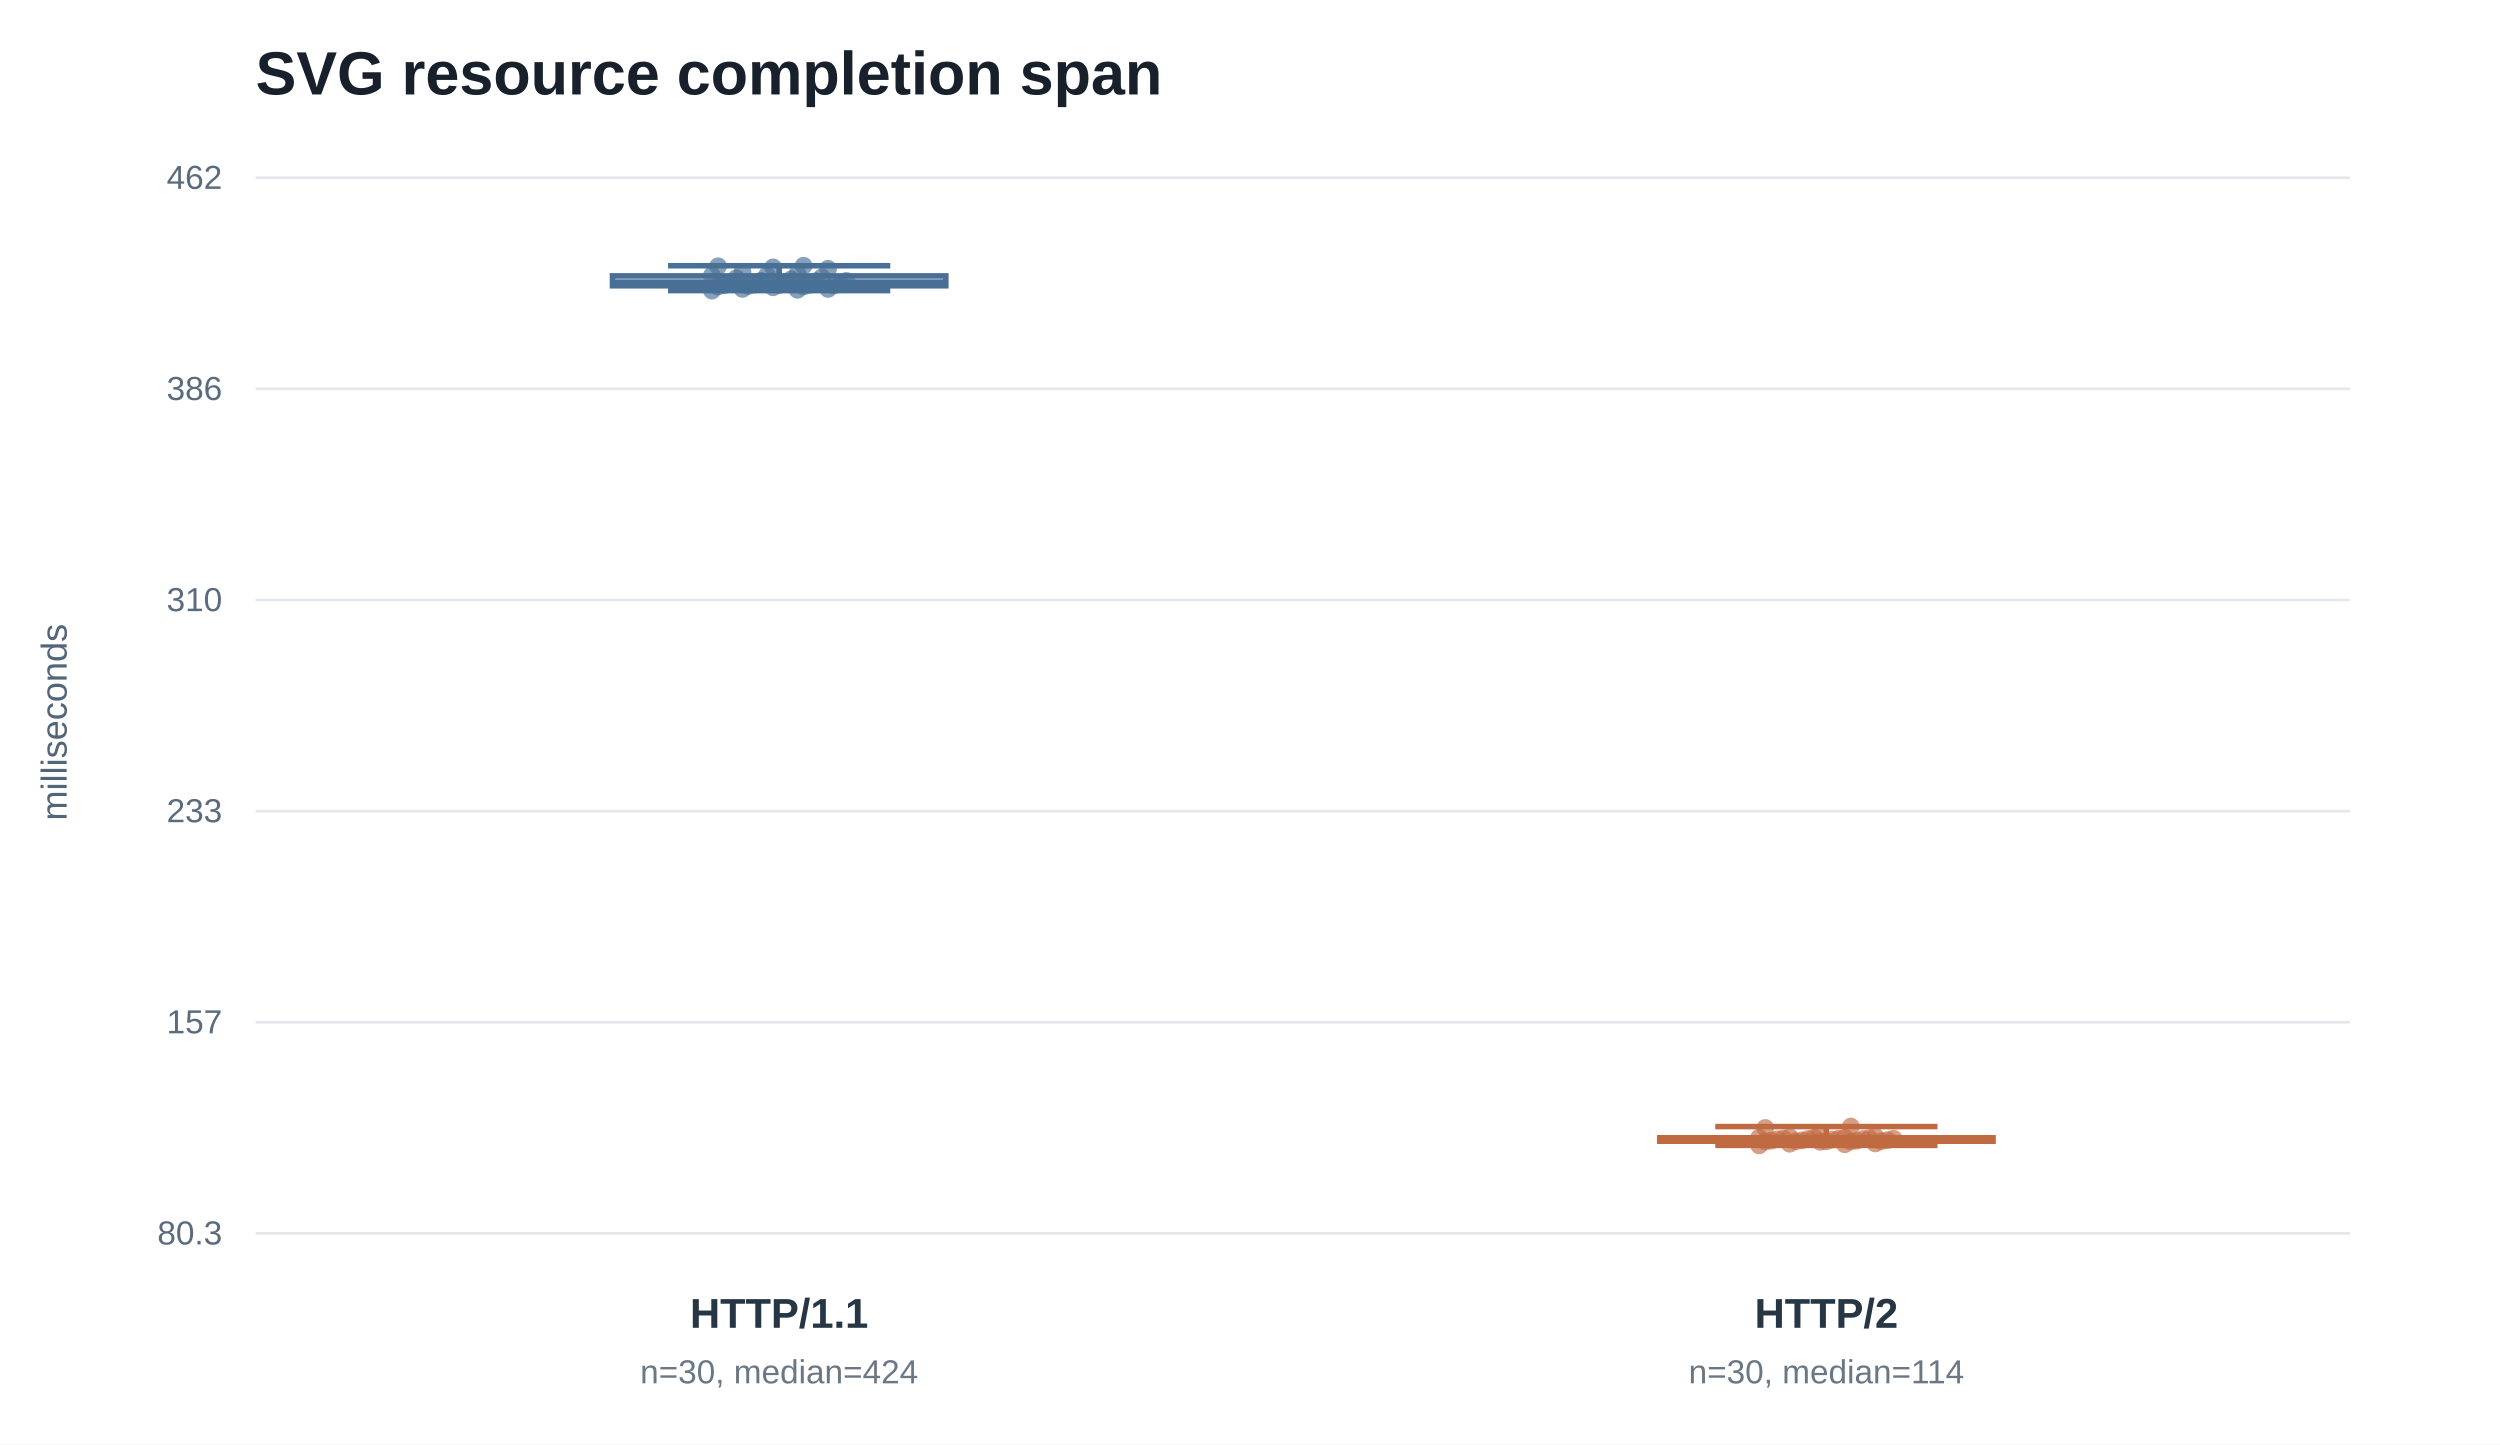
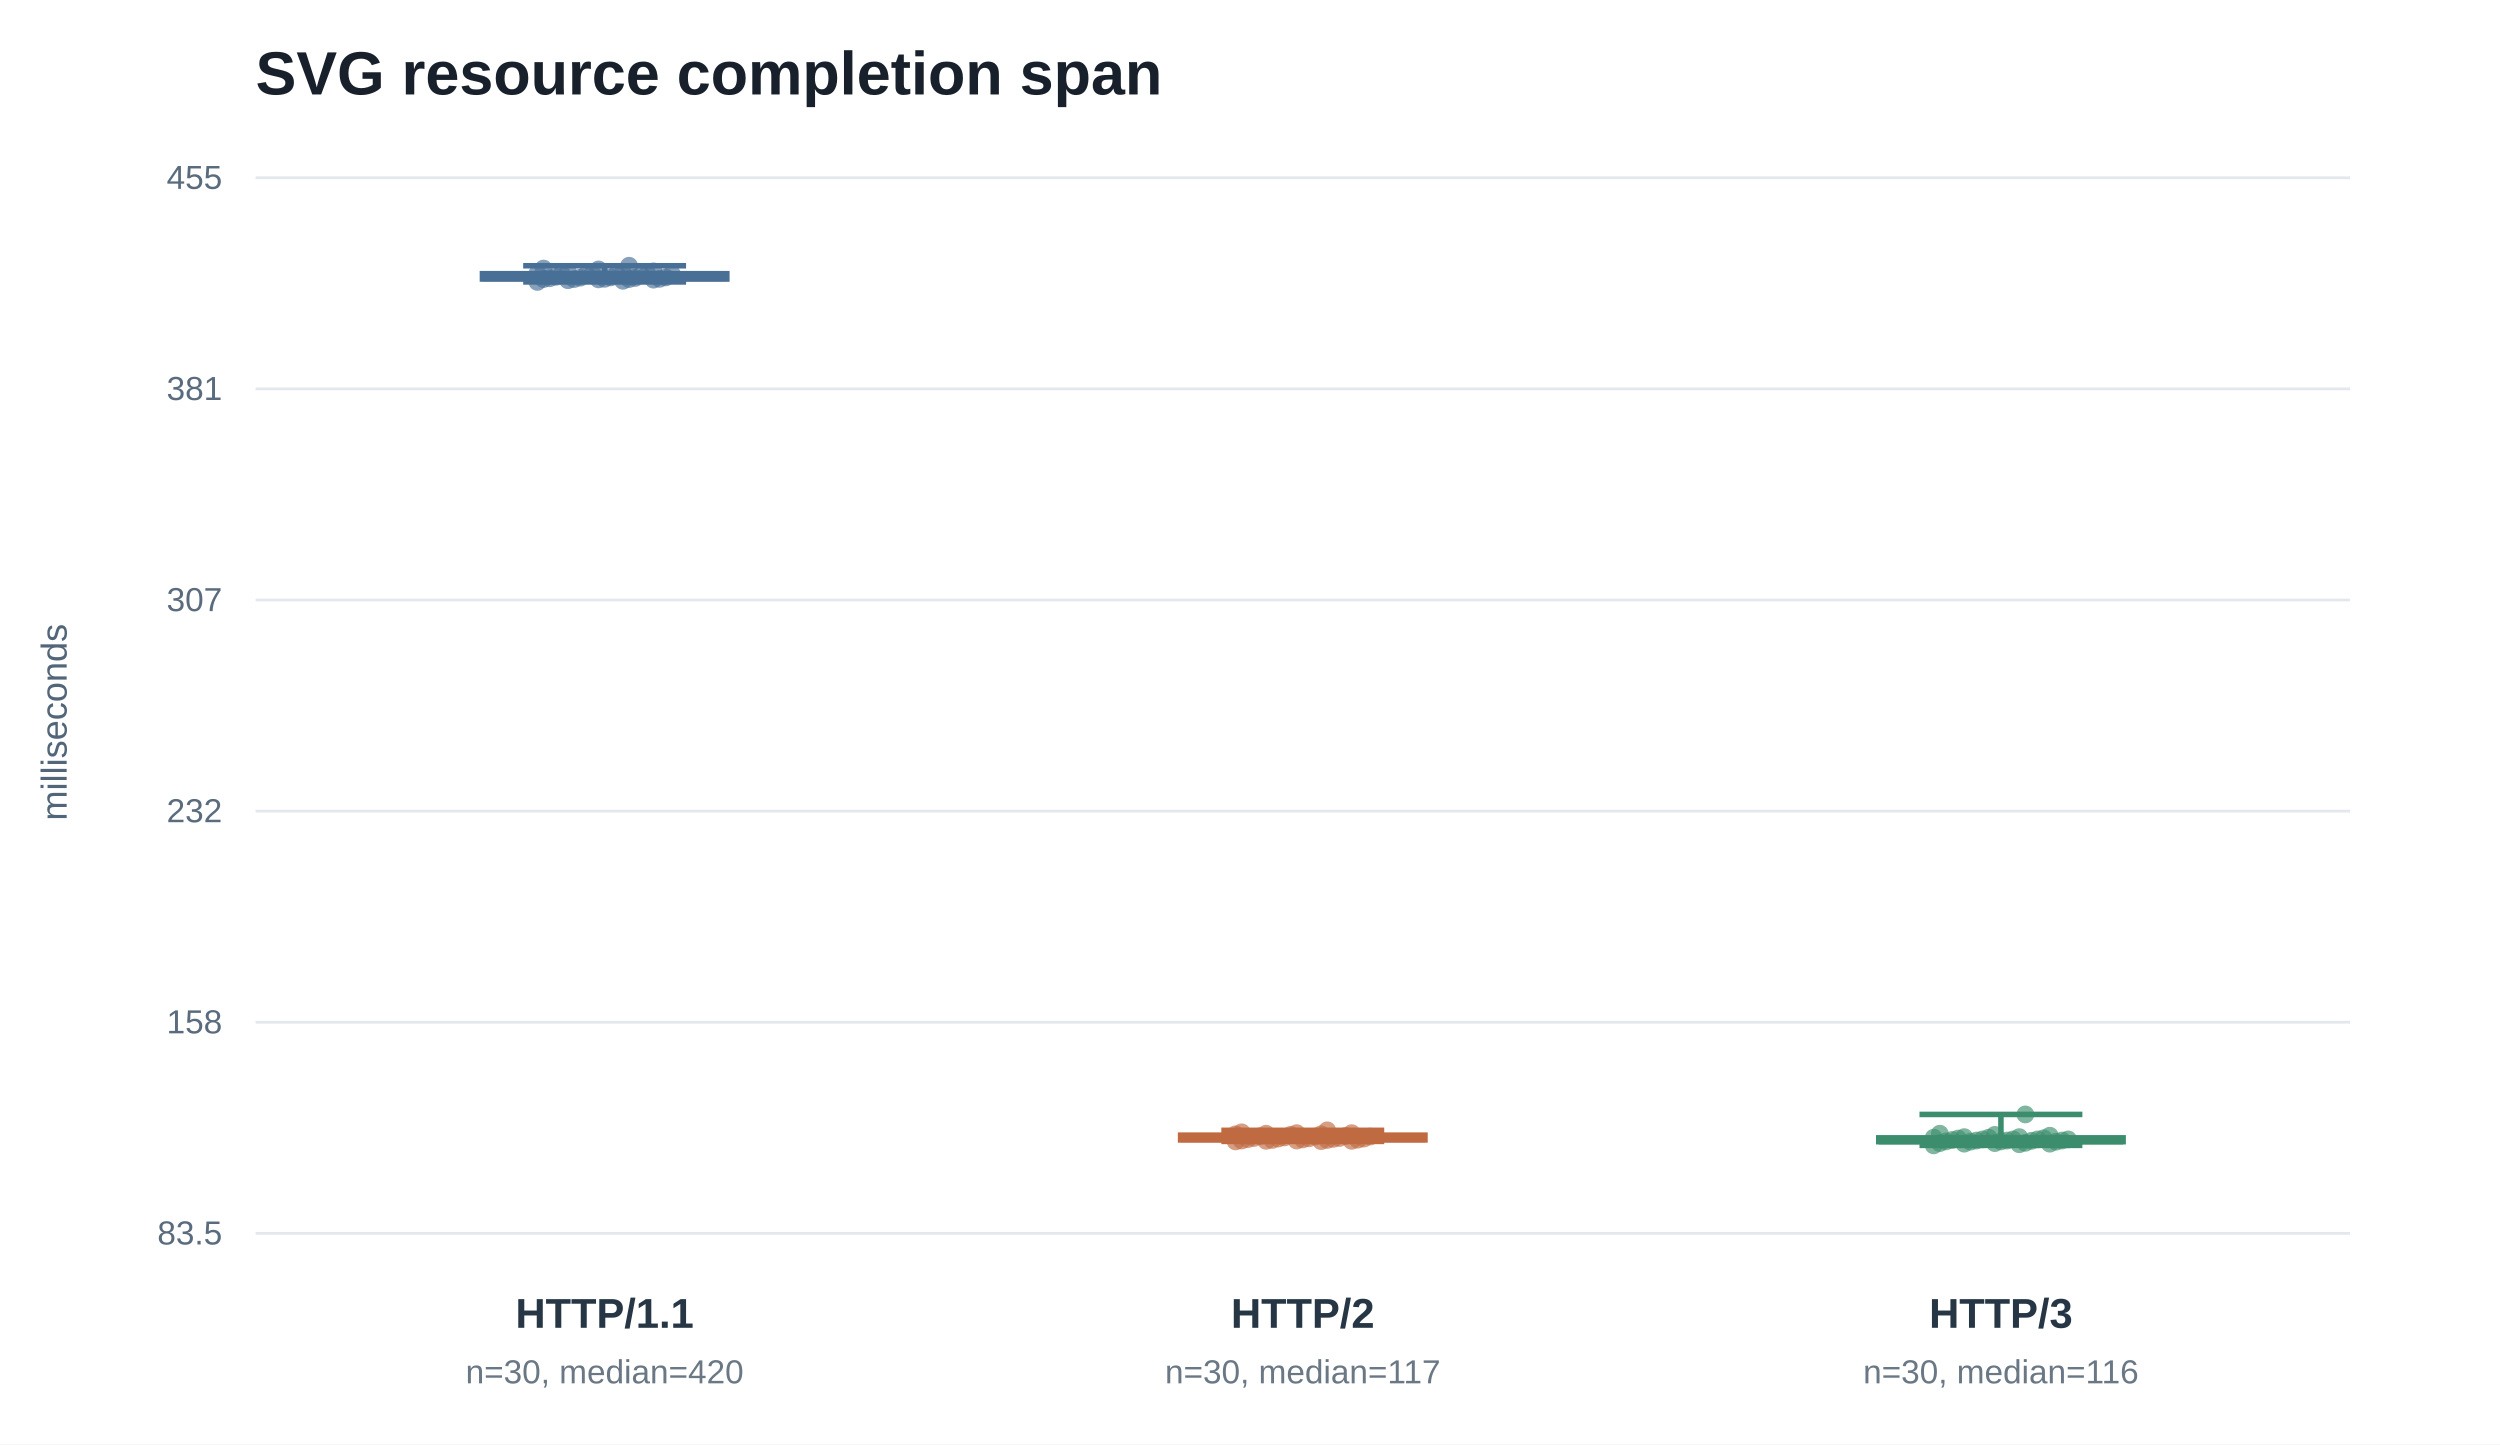
<svg xmlns="http://www.w3.org/2000/svg" width="900" height="520" viewBox="0 0 900 520" role="img" aria-label="SVG resource completion span">
  <g font-family="Arial, 'Microsoft YaHei', sans-serif">
    <rect width="900" height="520" fill="#ffffff" />
    <text x="92" y="34" font-size="22" font-weight="700" fill="#18212b">SVG resource completion span</text>
    <line x1="92" y1="444" x2="846" y2="444" stroke="#e4e8ec" />
-     <text x="80" y="448" text-anchor="end" font-size="12" fill="#596b7d">80.3</text>
+     <text x="80" y="448" text-anchor="end" font-size="12" fill="#596b7d">83.5</text>
    <line x1="92" y1="368" x2="846" y2="368" stroke="#e4e8ec" />
-     <text x="80" y="372" text-anchor="end" font-size="12" fill="#596b7d">157</text>
+     <text x="80" y="372" text-anchor="end" font-size="12" fill="#596b7d">158</text>
    <line x1="92" y1="292" x2="846" y2="292" stroke="#e4e8ec" />
-     <text x="80" y="296" text-anchor="end" font-size="12" fill="#596b7d">233</text>
+     <text x="80" y="296" text-anchor="end" font-size="12" fill="#596b7d">232</text>
    <line x1="92" y1="216" x2="846" y2="216" stroke="#e4e8ec" />
-     <text x="80" y="220" text-anchor="end" font-size="12" fill="#596b7d">310</text>
+     <text x="80" y="220" text-anchor="end" font-size="12" fill="#596b7d">307</text>
    <line x1="92" y1="140" x2="846" y2="140" stroke="#e4e8ec" />
-     <text x="80" y="144" text-anchor="end" font-size="12" fill="#596b7d">386</text>
+     <text x="80" y="144" text-anchor="end" font-size="12" fill="#596b7d">381</text>
    <line x1="92" y1="64" x2="846" y2="64" stroke="#e4e8ec" />
-     <text x="80" y="68" text-anchor="end" font-size="12" fill="#596b7d">462</text>
+     <text x="80" y="68" text-anchor="end" font-size="12" fill="#596b7d">455</text>
    <text transform="translate(24 260) rotate(-90)" text-anchor="middle" font-size="13" fill="#526579">milliseconds</text>
-     <line x1="280.5" y1="95.667" x2="280.5" y2="104.618" stroke="#496f96" stroke-width="2" />
-     <line x1="240.5" y1="95.667" x2="320.5" y2="95.667" stroke="#496f96" stroke-width="2" />
-     <line x1="240.5" y1="104.618" x2="320.5" y2="104.618" stroke="#496f96" stroke-width="2" />
-     <rect x="220.5" y="99.322" width="120" height="3.556" fill="#496f96" fill-opacity="0.18" stroke="#496f96" stroke-width="2" />
-     <line x1="220.5" y1="102.082" x2="340.5" y2="102.082" stroke="#496f96" stroke-width="3" />
-     <circle cx="256.3" cy="104.618" r="3.2" fill="#496f96" fill-opacity="0.65" />
-     <circle cx="287.1" cy="104.319" r="3.2" fill="#496f96" fill-opacity="0.65" />
-     <circle cx="267.3" cy="104.021" r="3.2" fill="#496f96" fill-opacity="0.65" />
-     <circle cx="298.1" cy="104.021" r="3.2" fill="#496f96" fill-opacity="0.65" />
-     <circle cx="278.3" cy="103.424" r="3.2" fill="#496f96" fill-opacity="0.65" />
-     <circle cx="258.5" cy="103.126" r="3.2" fill="#496f96" fill-opacity="0.65" />
-     <circle cx="289.3" cy="103.126" r="3.2" fill="#496f96" fill-opacity="0.65" />
-     <circle cx="269.5" cy="102.927" r="3.2" fill="#496f96" fill-opacity="0.65" />
-     <circle cx="300.3" cy="102.728" r="3.2" fill="#496f96" fill-opacity="0.65" />
-     <circle cx="280.5" cy="102.629" r="3.2" fill="#496f96" fill-opacity="0.65" />
-     <circle cx="260.7" cy="102.629" r="3.2" fill="#496f96" fill-opacity="0.65" />
-     <circle cx="291.5" cy="102.529" r="3.2" fill="#496f96" fill-opacity="0.65" />
-     <circle cx="271.7" cy="102.43" r="3.2" fill="#496f96" fill-opacity="0.65" />
-     <circle cx="302.5" cy="102.33" r="3.2" fill="#496f96" fill-opacity="0.65" />
-     <circle cx="282.7" cy="102.231" r="3.2" fill="#496f96" fill-opacity="0.65" />
-     <circle cx="262.9" cy="101.932" r="3.2" fill="#496f96" fill-opacity="0.65" />
-     <circle cx="293.7" cy="101.236" r="3.2" fill="#496f96" fill-opacity="0.65" />
-     <circle cx="273.9" cy="101.137" r="3.2" fill="#496f96" fill-opacity="0.65" />
-     <circle cx="304.7" cy="101.137" r="3.2" fill="#496f96" fill-opacity="0.65" />
-     <circle cx="284.9" cy="100.54" r="3.2" fill="#496f96" fill-opacity="0.65" />
-     <circle cx="265.1" cy="100.142" r="3.2" fill="#496f96" fill-opacity="0.65" />
-     <circle cx="295.9" cy="99.844" r="3.2" fill="#496f96" fill-opacity="0.65" />
-     <circle cx="276.1" cy="99.148" r="3.2" fill="#496f96" fill-opacity="0.65" />
-     <circle cx="256.3" cy="99.148" r="3.2" fill="#496f96" fill-opacity="0.65" />
-     <circle cx="287.1" cy="98.551" r="3.2" fill="#496f96" fill-opacity="0.65" />
-     <circle cx="267.3" cy="97.954" r="3.2" fill="#496f96" fill-opacity="0.65" />
-     <circle cx="298.1" cy="96.761" r="3.2" fill="#496f96" fill-opacity="0.65" />
-     <circle cx="278.3" cy="96.263" r="3.2" fill="#496f96" fill-opacity="0.65" />
-     <circle cx="258.5" cy="95.866" r="3.2" fill="#496f96" fill-opacity="0.65" />
-     <circle cx="289.3" cy="95.667" r="3.2" fill="#496f96" fill-opacity="0.65" />
-     <text x="280.5" y="478" text-anchor="middle" font-size="15" font-weight="700" fill="#263645">HTTP/1.1</text>
-     <text x="280.5" y="498" text-anchor="middle" font-size="12" fill="#6a7784">n=30, median=424</text>
-     <line x1="657.5" y1="405.57" x2="657.5" y2="412.333" stroke="#c06a42" stroke-width="2" />
-     <line x1="617.5" y1="405.57" x2="697.5" y2="405.57" stroke="#c06a42" stroke-width="2" />
-     <line x1="617.5" y1="412.333" x2="697.5" y2="412.333" stroke="#c06a42" stroke-width="2" />
-     <rect x="597.5" y="409.598" width="120" height="1.243" fill="#c06a42" fill-opacity="0.18" stroke="#c06a42" stroke-width="2" />
-     <line x1="597.5" y1="410.195" x2="717.5" y2="410.195" stroke="#c06a42" stroke-width="3" />
-     <circle cx="633.3" cy="412.333" r="3.2" fill="#c06a42" fill-opacity="0.65" />
-     <circle cx="664.1" cy="411.936" r="3.2" fill="#c06a42" fill-opacity="0.65" />
-     <circle cx="644.3" cy="411.737" r="3.2" fill="#c06a42" fill-opacity="0.65" />
-     <circle cx="675.1" cy="411.637" r="3.2" fill="#c06a42" fill-opacity="0.65" />
-     <circle cx="655.3" cy="411.04" r="3.2" fill="#c06a42" fill-opacity="0.65" />
-     <circle cx="635.5" cy="410.941" r="3.2" fill="#c06a42" fill-opacity="0.65" />
-     <circle cx="666.3" cy="410.941" r="3.2" fill="#c06a42" fill-opacity="0.65" />
-     <circle cx="646.5" cy="410.841" r="3.2" fill="#c06a42" fill-opacity="0.65" />
-     <circle cx="677.3" cy="410.841" r="3.2" fill="#c06a42" fill-opacity="0.65" />
-     <circle cx="657.5" cy="410.841" r="3.2" fill="#c06a42" fill-opacity="0.65" />
-     <circle cx="637.7" cy="410.643" r="3.2" fill="#c06a42" fill-opacity="0.65" />
-     <circle cx="668.5" cy="410.643" r="3.2" fill="#c06a42" fill-opacity="0.65" />
-     <circle cx="648.7" cy="410.543" r="3.2" fill="#c06a42" fill-opacity="0.65" />
-     <circle cx="679.5" cy="410.444" r="3.2" fill="#c06a42" fill-opacity="0.65" />
-     <circle cx="659.7" cy="410.245" r="3.2" fill="#c06a42" fill-opacity="0.65" />
-     <circle cx="639.9" cy="410.145" r="3.2" fill="#c06a42" fill-opacity="0.65" />
-     <circle cx="670.7" cy="410.046" r="3.2" fill="#c06a42" fill-opacity="0.65" />
-     <circle cx="650.9" cy="410.046" r="3.2" fill="#c06a42" fill-opacity="0.65" />
-     <circle cx="681.7" cy="409.946" r="3.2" fill="#c06a42" fill-opacity="0.65" />
-     <circle cx="661.9" cy="409.946" r="3.2" fill="#c06a42" fill-opacity="0.65" />
-     <circle cx="642.1" cy="409.847" r="3.2" fill="#c06a42" fill-opacity="0.65" />
-     <circle cx="672.9" cy="409.747" r="3.2" fill="#c06a42" fill-opacity="0.65" />
-     <circle cx="653.1" cy="409.549" r="3.2" fill="#c06a42" fill-opacity="0.65" />
-     <circle cx="633.3" cy="409.549" r="3.2" fill="#c06a42" fill-opacity="0.65" />
-     <circle cx="664.1" cy="409.549" r="3.2" fill="#c06a42" fill-opacity="0.65" />
-     <circle cx="644.3" cy="409.35" r="3.2" fill="#c06a42" fill-opacity="0.65" />
-     <circle cx="675.1" cy="409.151" r="3.2" fill="#c06a42" fill-opacity="0.65" />
-     <circle cx="655.3" cy="408.256" r="3.2" fill="#c06a42" fill-opacity="0.65" />
-     <circle cx="635.5" cy="406.068" r="3.2" fill="#c06a42" fill-opacity="0.65" />
-     <circle cx="666.3" cy="405.57" r="3.2" fill="#c06a42" fill-opacity="0.65" />
-     <text x="657.5" y="478" text-anchor="middle" font-size="15" font-weight="700" fill="#263645">HTTP/2</text>
-     <text x="657.5" y="498" text-anchor="middle" font-size="12" fill="#6a7784">n=30, median=114</text>
+     <line x1="217.667" y1="95.667" x2="217.667" y2="101.491" stroke="#496f96" stroke-width="2" />
+     <line x1="188.344" y1="95.667" x2="246.989" y2="95.667" stroke="#496f96" stroke-width="2" />
+     <line x1="188.344" y1="101.491" x2="246.989" y2="101.491" stroke="#496f96" stroke-width="2" />
+     <rect x="173.683" y="98.528" width="87.967" height="1.916" fill="#496f96" fill-opacity="0.18" stroke="#496f96" stroke-width="2" />
+     <line x1="173.683" y1="99.754" x2="261.65" y2="99.754" stroke="#496f96" stroke-width="3" />
+     <circle cx="193.467" cy="101.491" r="3.2" fill="#496f96" fill-opacity="0.65" />
+     <circle cx="224.267" cy="101.082" r="3.2" fill="#496f96" fill-opacity="0.65" />
+     <circle cx="204.467" cy="100.878" r="3.2" fill="#496f96" fill-opacity="0.65" />
+     <circle cx="235.267" cy="100.674" r="3.2" fill="#496f96" fill-opacity="0.65" />
+     <circle cx="215.467" cy="100.571" r="3.2" fill="#496f96" fill-opacity="0.65" />
+     <circle cx="195.667" cy="100.469" r="3.2" fill="#496f96" fill-opacity="0.65" />
+     <circle cx="226.467" cy="100.469" r="3.2" fill="#496f96" fill-opacity="0.65" />
+     <circle cx="206.667" cy="100.469" r="3.2" fill="#496f96" fill-opacity="0.65" />
+     <circle cx="237.467" cy="100.367" r="3.2" fill="#496f96" fill-opacity="0.65" />
+     <circle cx="217.667" cy="100.367" r="3.2" fill="#496f96" fill-opacity="0.65" />
+     <circle cx="197.867" cy="100.163" r="3.2" fill="#496f96" fill-opacity="0.65" />
+     <circle cx="228.667" cy="100.061" r="3.2" fill="#496f96" fill-opacity="0.65" />
+     <circle cx="208.867" cy="99.958" r="3.2" fill="#496f96" fill-opacity="0.65" />
+     <circle cx="239.667" cy="99.856" r="3.2" fill="#496f96" fill-opacity="0.65" />
+     <circle cx="219.867" cy="99.856" r="3.2" fill="#496f96" fill-opacity="0.65" />
+     <circle cx="200.067" cy="99.652" r="3.2" fill="#496f96" fill-opacity="0.65" />
+     <circle cx="230.867" cy="99.039" r="3.2" fill="#496f96" fill-opacity="0.65" />
+     <circle cx="211.067" cy="98.834" r="3.2" fill="#496f96" fill-opacity="0.65" />
+     <circle cx="241.867" cy="98.63" r="3.2" fill="#496f96" fill-opacity="0.65" />
+     <circle cx="222.067" cy="98.63" r="3.2" fill="#496f96" fill-opacity="0.65" />
+     <circle cx="202.267" cy="98.63" r="3.2" fill="#496f96" fill-opacity="0.65" />
+     <circle cx="233.067" cy="98.528" r="3.2" fill="#496f96" fill-opacity="0.65" />
+     <circle cx="213.267" cy="98.528" r="3.2" fill="#496f96" fill-opacity="0.65" />
+     <circle cx="193.467" cy="98.426" r="3.2" fill="#496f96" fill-opacity="0.65" />
+     <circle cx="224.267" cy="98.221" r="3.2" fill="#496f96" fill-opacity="0.65" />
+     <circle cx="204.467" cy="98.017" r="3.2" fill="#496f96" fill-opacity="0.65" />
+     <circle cx="235.267" cy="97.71" r="3.2" fill="#496f96" fill-opacity="0.65" />
+     <circle cx="215.467" cy="96.995" r="3.2" fill="#496f96" fill-opacity="0.65" />
+     <circle cx="195.667" cy="96.689" r="3.2" fill="#496f96" fill-opacity="0.65" />
+     <circle cx="226.467" cy="95.667" r="3.2" fill="#496f96" fill-opacity="0.65" />
+     <text x="217.667" y="478" text-anchor="middle" font-size="15" font-weight="700" fill="#263645">HTTP/1.1</text>
+     <text x="217.667" y="498" text-anchor="middle" font-size="12" fill="#6a7784">n=30, median=420</text>
+     <line x1="469" y1="406.918" x2="469" y2="410.903" stroke="#c06a42" stroke-width="2" />
+     <line x1="439.678" y1="406.918" x2="498.322" y2="406.918" stroke="#c06a42" stroke-width="2" />
+     <line x1="439.678" y1="410.903" x2="498.322" y2="410.903" stroke="#c06a42" stroke-width="2" />
+     <rect x="425.017" y="408.655" width="87.967" height="1.712" fill="#c06a42" fill-opacity="0.18" stroke="#c06a42" stroke-width="2" />
+     <line x1="425.017" y1="409.728" x2="512.983" y2="409.728" stroke="#c06a42" stroke-width="3" />
+     <circle cx="444.8" cy="410.903" r="3.2" fill="#c06a42" fill-opacity="0.65" />
+     <circle cx="475.6" cy="410.801" r="3.2" fill="#c06a42" fill-opacity="0.65" />
+     <circle cx="455.8" cy="410.698" r="3.2" fill="#c06a42" fill-opacity="0.65" />
+     <circle cx="486.6" cy="410.698" r="3.2" fill="#c06a42" fill-opacity="0.65" />
+     <circle cx="466.8" cy="410.596" r="3.2" fill="#c06a42" fill-opacity="0.65" />
+     <circle cx="447" cy="410.596" r="3.2" fill="#c06a42" fill-opacity="0.65" />
+     <circle cx="477.8" cy="410.392" r="3.2" fill="#c06a42" fill-opacity="0.65" />
+     <circle cx="458" cy="410.392" r="3.2" fill="#c06a42" fill-opacity="0.65" />
+     <circle cx="488.8" cy="410.29" r="3.2" fill="#c06a42" fill-opacity="0.65" />
+     <circle cx="469" cy="410.187" r="3.2" fill="#c06a42" fill-opacity="0.65" />
+     <circle cx="449.2" cy="410.085" r="3.2" fill="#c06a42" fill-opacity="0.65" />
+     <circle cx="480" cy="409.983" r="3.2" fill="#c06a42" fill-opacity="0.65" />
+     <circle cx="460.2" cy="409.881" r="3.2" fill="#c06a42" fill-opacity="0.65" />
+     <circle cx="491" cy="409.881" r="3.2" fill="#c06a42" fill-opacity="0.65" />
+     <circle cx="471.2" cy="409.779" r="3.2" fill="#c06a42" fill-opacity="0.65" />
+     <circle cx="451.4" cy="409.677" r="3.2" fill="#c06a42" fill-opacity="0.65" />
+     <circle cx="482.2" cy="409.677" r="3.2" fill="#c06a42" fill-opacity="0.65" />
+     <circle cx="462.4" cy="409.472" r="3.2" fill="#c06a42" fill-opacity="0.65" />
+     <circle cx="493.2" cy="409.166" r="3.2" fill="#c06a42" fill-opacity="0.65" />
+     <circle cx="473.4" cy="409.166" r="3.2" fill="#c06a42" fill-opacity="0.65" />
+     <circle cx="453.6" cy="409.063" r="3.2" fill="#c06a42" fill-opacity="0.65" />
+     <circle cx="484.4" cy="408.961" r="3.2" fill="#c06a42" fill-opacity="0.65" />
+     <circle cx="464.6" cy="408.553" r="3.2" fill="#c06a42" fill-opacity="0.65" />
+     <circle cx="444.8" cy="408.348" r="3.2" fill="#c06a42" fill-opacity="0.65" />
+     <circle cx="475.6" cy="408.348" r="3.2" fill="#c06a42" fill-opacity="0.65" />
+     <circle cx="455.8" cy="408.144" r="3.2" fill="#c06a42" fill-opacity="0.65" />
+     <circle cx="486.6" cy="407.939" r="3.2" fill="#c06a42" fill-opacity="0.65" />
+     <circle cx="466.8" cy="407.939" r="3.2" fill="#c06a42" fill-opacity="0.65" />
+     <circle cx="447" cy="407.633" r="3.2" fill="#c06a42" fill-opacity="0.65" />
+     <circle cx="477.8" cy="406.918" r="3.2" fill="#c06a42" fill-opacity="0.65" />
+     <text x="469" y="478" text-anchor="middle" font-size="15" font-weight="700" fill="#263645">HTTP/2</text>
+     <text x="469" y="498" text-anchor="middle" font-size="12" fill="#6a7784">n=30, median=117</text>
+     <line x1="720.333" y1="401.195" x2="720.333" y2="412.333" stroke="#3c8d6d" stroke-width="2" />
+     <line x1="691.011" y1="401.195" x2="749.656" y2="401.195" stroke="#3c8d6d" stroke-width="2" />
+     <line x1="691.011" y1="412.333" x2="749.656" y2="412.333" stroke="#3c8d6d" stroke-width="2" />
+     <rect x="676.35" y="409.625" width="87.967" height="1.379" fill="#3c8d6d" fill-opacity="0.18" stroke="#3c8d6d" stroke-width="2" />
+     <line x1="676.35" y1="410.494" x2="764.317" y2="410.494" stroke="#3c8d6d" stroke-width="3" />
+     <circle cx="696.133" cy="412.333" r="3.2" fill="#3c8d6d" fill-opacity="0.65" />
+     <circle cx="726.933" cy="411.925" r="3.2" fill="#3c8d6d" fill-opacity="0.65" />
+     <circle cx="707.133" cy="411.72" r="3.2" fill="#3c8d6d" fill-opacity="0.65" />
+     <circle cx="737.933" cy="411.72" r="3.2" fill="#3c8d6d" fill-opacity="0.65" />
+     <circle cx="718.133" cy="411.516" r="3.2" fill="#3c8d6d" fill-opacity="0.65" />
+     <circle cx="698.333" cy="411.516" r="3.2" fill="#3c8d6d" fill-opacity="0.65" />
+     <circle cx="729.133" cy="411.414" r="3.2" fill="#3c8d6d" fill-opacity="0.65" />
+     <circle cx="709.333" cy="411.005" r="3.2" fill="#3c8d6d" fill-opacity="0.65" />
+     <circle cx="740.133" cy="411.005" r="3.2" fill="#3c8d6d" fill-opacity="0.65" />
+     <circle cx="720.333" cy="410.903" r="3.2" fill="#3c8d6d" fill-opacity="0.65" />
+     <circle cx="700.533" cy="410.903" r="3.2" fill="#3c8d6d" fill-opacity="0.65" />
+     <circle cx="731.333" cy="410.698" r="3.2" fill="#3c8d6d" fill-opacity="0.65" />
+     <circle cx="711.533" cy="410.596" r="3.2" fill="#3c8d6d" fill-opacity="0.65" />
+     <circle cx="742.333" cy="410.596" r="3.2" fill="#3c8d6d" fill-opacity="0.65" />
+     <circle cx="722.533" cy="410.596" r="3.2" fill="#3c8d6d" fill-opacity="0.65" />
+     <circle cx="702.733" cy="410.392" r="3.2" fill="#3c8d6d" fill-opacity="0.65" />
+     <circle cx="733.533" cy="410.187" r="3.2" fill="#3c8d6d" fill-opacity="0.65" />
+     <circle cx="713.733" cy="410.187" r="3.2" fill="#3c8d6d" fill-opacity="0.65" />
+     <circle cx="744.533" cy="410.187" r="3.2" fill="#3c8d6d" fill-opacity="0.65" />
+     <circle cx="724.733" cy="410.187" r="3.2" fill="#3c8d6d" fill-opacity="0.65" />
+     <circle cx="704.933" cy="409.881" r="3.2" fill="#3c8d6d" fill-opacity="0.65" />
+     <circle cx="735.733" cy="409.779" r="3.2" fill="#3c8d6d" fill-opacity="0.65" />
+     <circle cx="715.933" cy="409.574" r="3.2" fill="#3c8d6d" fill-opacity="0.65" />
+     <circle cx="696.133" cy="409.574" r="3.2" fill="#3c8d6d" fill-opacity="0.65" />
+     <circle cx="726.933" cy="409.37" r="3.2" fill="#3c8d6d" fill-opacity="0.65" />
+     <circle cx="707.133" cy="409.37" r="3.2" fill="#3c8d6d" fill-opacity="0.65" />
+     <circle cx="737.933" cy="408.859" r="3.2" fill="#3c8d6d" fill-opacity="0.65" />
+     <circle cx="718.133" cy="408.553" r="3.2" fill="#3c8d6d" fill-opacity="0.65" />
+     <circle cx="698.333" cy="408.144" r="3.2" fill="#3c8d6d" fill-opacity="0.65" />
+     <circle cx="729.133" cy="401.195" r="3.2" fill="#3c8d6d" fill-opacity="0.65" />
+     <text x="720.333" y="478" text-anchor="middle" font-size="15" font-weight="700" fill="#263645">HTTP/3</text>
+     <text x="720.333" y="498" text-anchor="middle" font-size="12" fill="#6a7784">n=30, median=116</text>
  </g>
</svg>
